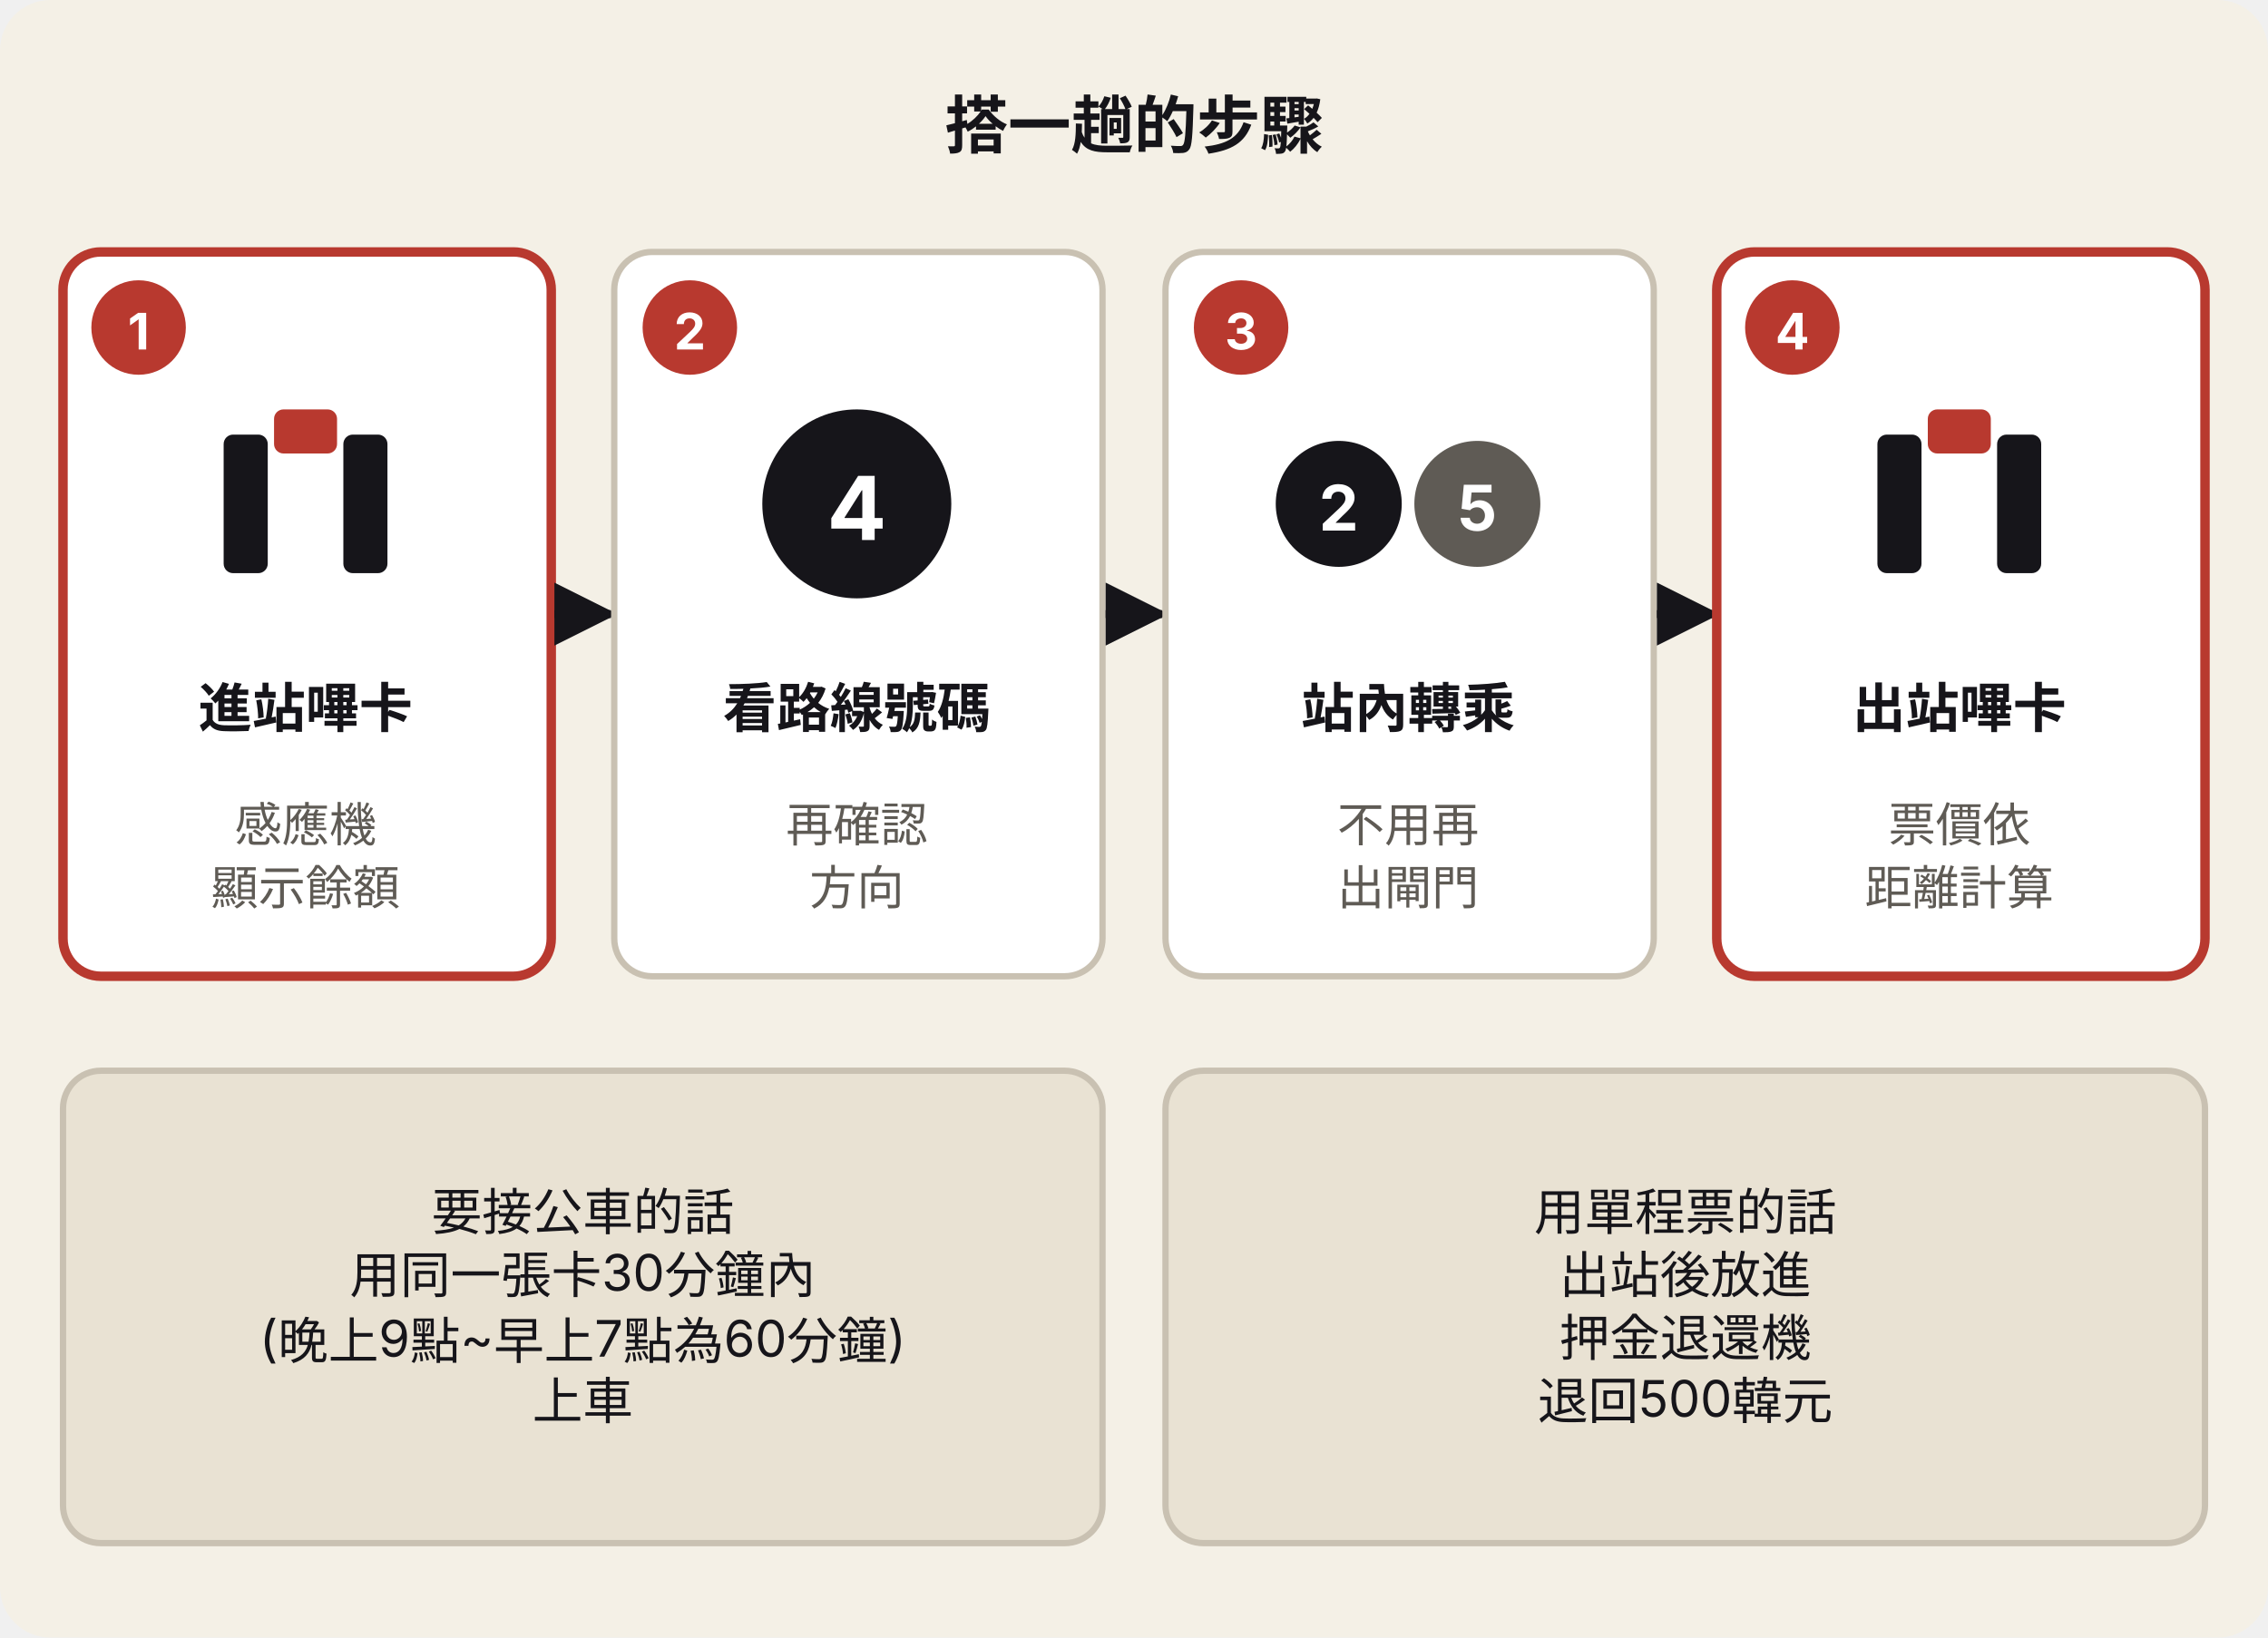
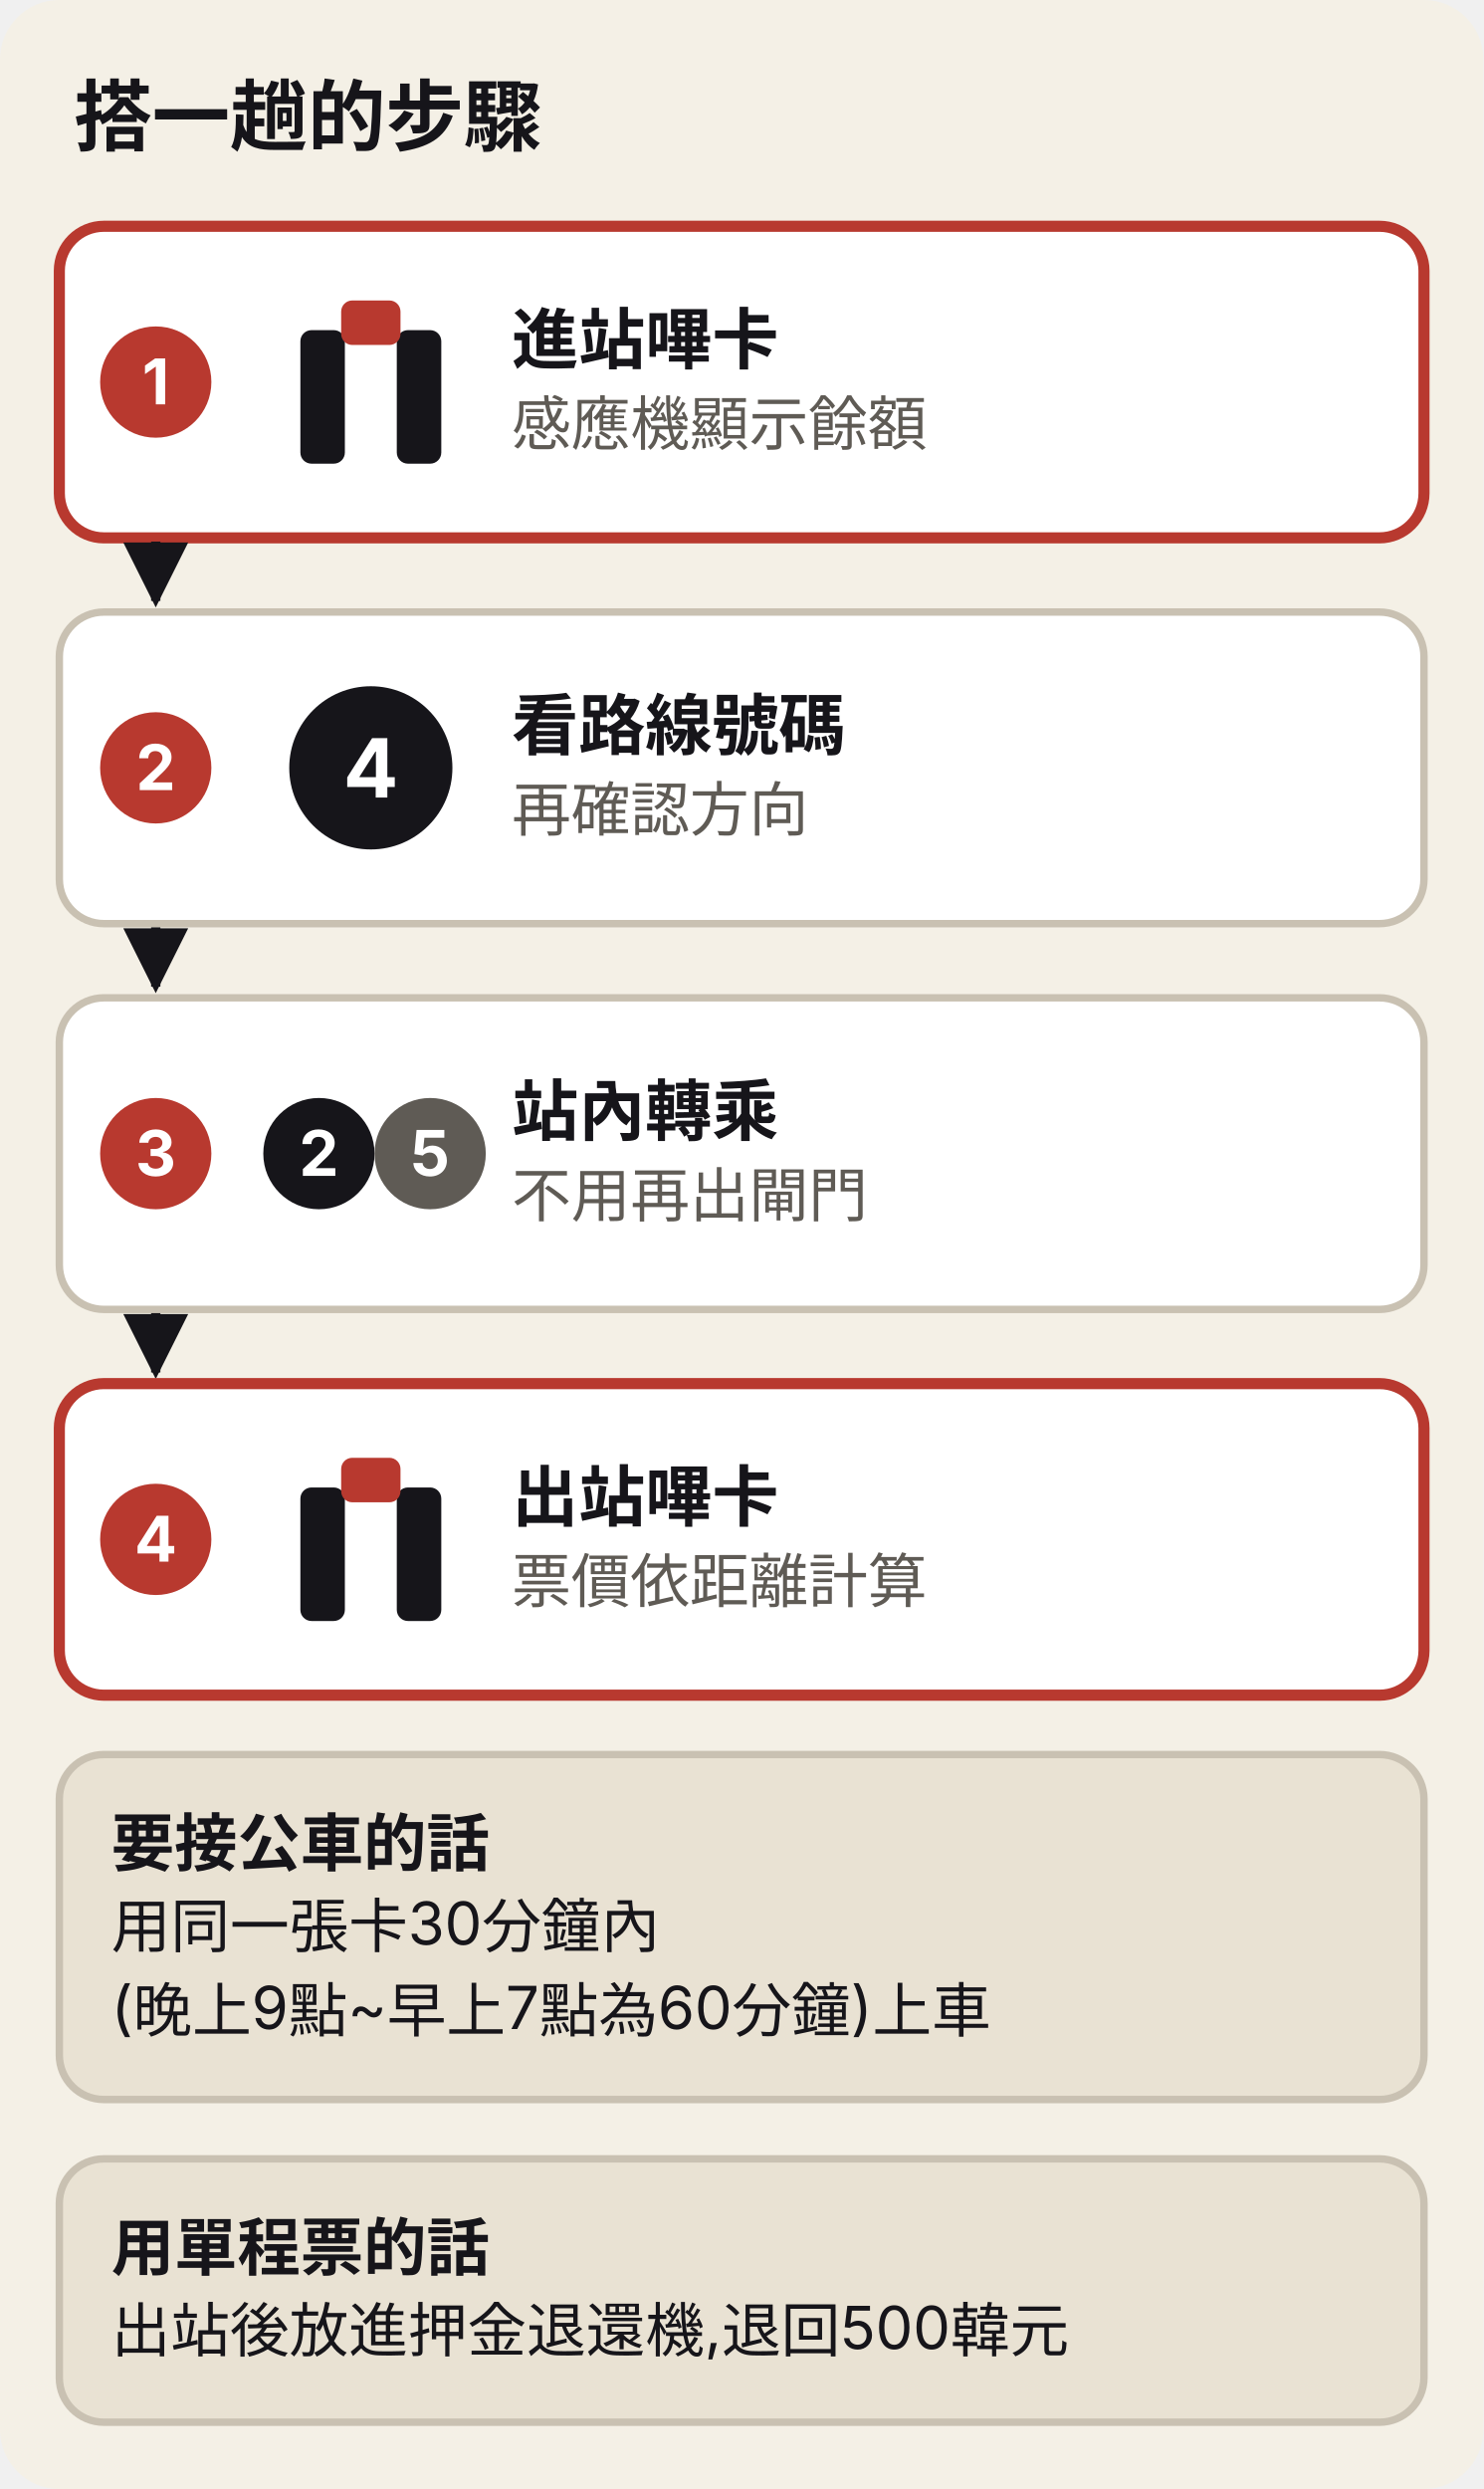
- <svg xmlns="http://www.w3.org/2000/svg" viewBox="0 0 720 520" role="img" aria-label="搭一趟的步驟" font-family="system-ui, -apple-system, &quot;Noto Sans KR&quot;, &quot;Noto Sans JP&quot;, &quot;Noto Sans TC&quot;, sans-serif">
-   <rect width="720" height="520" rx="16" fill="#f4f0e6" />
+ <svg xmlns="http://www.w3.org/2000/svg" viewBox="0 0 400 671" role="img" aria-label="搭一趟的步驟" font-family="system-ui, -apple-system, &quot;Noto Sans KR&quot;, &quot;Noto Sans JP&quot;, &quot;Noto Sans TC&quot;, sans-serif">
+   <rect width="400" height="671" rx="16" fill="#f4f0e6" />
  <defs>
-     <marker id="ah" viewBox="0 0 10 10" refX="9" refY="5" markerWidth="8" markerHeight="8" orient="auto-start-reverse">
+     <marker id="ah" viewBox="0 0 10 10" refX="9" refY="5" markerWidth="7" markerHeight="7" orient="auto-start-reverse">
      <path d="M0,0 L10,5 L0,10 z" fill="#16151a" />
    </marker>
  </defs>
-   <text x="360" y="40" font-size="20" fill="#16151a" text-anchor="middle" font-weight="bold" dominant-baseline="middle">搭一趟的步驟</text>
-   <rect x="20" y="80" width="155" height="230" rx="12" fill="#ffffff" stroke="#b8392f" stroke-width="3" />
-   <circle cx="44" cy="104" r="15" fill="#b8392f" />
-   <text x="44" y="105" font-size="16" fill="#ffffff" text-anchor="middle" font-weight="bold" dominant-baseline="middle">1</text>
-   <rect x="71" y="138" width="14" height="44" rx="3" fill="#16151a" />
-   <rect x="109" y="138" width="14" height="44" rx="3" fill="#16151a" />
-   <rect x="87" y="130" width="20" height="14" rx="3" fill="#b8392f" />
-   <text x="97" y="225" font-size="17" fill="#16151a" text-anchor="middle" font-weight="bold" dominant-baseline="middle">進站嗶卡</text>
-   <text x="97" y="262" font-size="15" fill="#5f5b55" text-anchor="middle" font-weight="normal" dominant-baseline="middle">感應機</text>
-   <text x="97" y="282" font-size="15" fill="#5f5b55" text-anchor="middle" font-weight="normal" dominant-baseline="middle">顯示餘額</text>
-   <line x1="176" y1="195" x2="194" y2="195" stroke="#16151a" stroke-width="2.5" marker-end="url(#ah)" />
-   <rect x="195" y="80" width="155" height="230" rx="12" fill="#ffffff" stroke="#c9c1b2" stroke-width="2" />
-   <circle cx="219" cy="104" r="15" fill="#b8392f" />
-   <text x="219" y="105" font-size="16" fill="#ffffff" text-anchor="middle" font-weight="bold" dominant-baseline="middle">2</text>
-   <circle cx="272" cy="160" r="30" fill="#16151a" />
-   <text x="272" y="161" font-size="28" fill="#ffffff" text-anchor="middle" font-weight="bold" dominant-baseline="middle">4</text>
-   <text x="272" y="225" font-size="17" fill="#16151a" text-anchor="middle" font-weight="bold" dominant-baseline="middle">看路線號碼</text>
-   <text x="272" y="262" font-size="15" fill="#5f5b55" text-anchor="middle" font-weight="normal" dominant-baseline="middle">再確認</text>
-   <text x="272" y="282" font-size="15" fill="#5f5b55" text-anchor="middle" font-weight="normal" dominant-baseline="middle">方向</text>
-   <line x1="351" y1="195" x2="369" y2="195" stroke="#16151a" stroke-width="2.5" marker-end="url(#ah)" />
-   <rect x="370" y="80" width="155" height="230" rx="12" fill="#ffffff" stroke="#c9c1b2" stroke-width="2" />
-   <circle cx="394" cy="104" r="15" fill="#b8392f" />
-   <text x="394" y="105" font-size="16" fill="#ffffff" text-anchor="middle" font-weight="bold" dominant-baseline="middle">3</text>
-   <circle cx="425" cy="160" r="20" fill="#16151a" />
-   <text x="425" y="161" font-size="20" fill="#ffffff" text-anchor="middle" font-weight="bold" dominant-baseline="middle">2</text>
-   <circle cx="469" cy="160" r="20" fill="#5f5b55" />
-   <text x="469" y="161" font-size="20" fill="#ffffff" text-anchor="middle" font-weight="bold" dominant-baseline="middle">5</text>
-   <text x="447" y="225" font-size="17" fill="#16151a" text-anchor="middle" font-weight="bold" dominant-baseline="middle">站內轉乘</text>
-   <text x="447" y="262" font-size="15" fill="#5f5b55" text-anchor="middle" font-weight="normal" dominant-baseline="middle">不用再</text>
-   <text x="447" y="282" font-size="15" fill="#5f5b55" text-anchor="middle" font-weight="normal" dominant-baseline="middle">出閘門</text>
-   <line x1="526" y1="195" x2="544" y2="195" stroke="#16151a" stroke-width="2.5" marker-end="url(#ah)" />
-   <rect x="545" y="80" width="155" height="230" rx="12" fill="#ffffff" stroke="#b8392f" stroke-width="3" />
-   <circle cx="569" cy="104" r="15" fill="#b8392f" />
-   <text x="569" y="105" font-size="16" fill="#ffffff" text-anchor="middle" font-weight="bold" dominant-baseline="middle">4</text>
-   <rect x="596" y="138" width="14" height="44" rx="3" fill="#16151a" />
-   <rect x="634" y="138" width="14" height="44" rx="3" fill="#16151a" />
-   <rect x="612" y="130" width="20" height="14" rx="3" fill="#b8392f" />
-   <text x="622" y="225" font-size="17" fill="#16151a" text-anchor="middle" font-weight="bold" dominant-baseline="middle">出站嗶卡</text>
-   <text x="622" y="262" font-size="15" fill="#5f5b55" text-anchor="middle" font-weight="normal" dominant-baseline="middle">票價依</text>
-   <text x="622" y="282" font-size="15" fill="#5f5b55" text-anchor="middle" font-weight="normal" dominant-baseline="middle">距離計算</text>
-   <rect x="20" y="340" width="330" height="150" rx="12" fill="#e9e2d3" stroke="#c9c1b2" stroke-width="2" />
-   <text x="185" y="385" font-size="16" fill="#16151a" text-anchor="middle" font-weight="normal" dominant-baseline="middle">要接公車的話</text>
-   <text x="185" y="405" font-size="16" fill="#16151a" text-anchor="middle" font-weight="normal" dominant-baseline="middle">用同一張卡30分鐘內</text>
-   <text x="185" y="425" font-size="16" fill="#16151a" text-anchor="middle" font-weight="normal" dominant-baseline="middle">(晚上9點~早上7點為60分鐘)</text>
-   <text x="185" y="445" font-size="16" fill="#16151a" text-anchor="middle" font-weight="normal" dominant-baseline="middle">上車</text>
-   <rect x="370" y="340" width="330" height="150" rx="12" fill="#e9e2d3" stroke="#c9c1b2" stroke-width="2" />
-   <text x="535" y="385" font-size="16" fill="#16151a" text-anchor="middle" font-weight="normal" dominant-baseline="middle">用單程票的話</text>
-   <text x="535" y="405" font-size="16" fill="#16151a" text-anchor="middle" font-weight="normal" dominant-baseline="middle">出站後放進</text>
-   <text x="535" y="425" font-size="16" fill="#16151a" text-anchor="middle" font-weight="normal" dominant-baseline="middle">押金退還機</text>
-   <text x="535" y="445" font-size="16" fill="#16151a" text-anchor="middle" font-weight="normal" dominant-baseline="middle">退回500韓元</text>
+   <text x="20" y="39" font-size="21" fill="#16151a" font-weight="bold" text-anchor="start">搭一趟的步驟</text>
+   <rect x="16" y="61" width="368" height="84" rx="12" fill="#ffffff" stroke="#b8392f" stroke-width="3" />
+   <circle cx="42" cy="103" r="15" fill="#b8392f" />
+   <text x="42" y="109" font-size="17" fill="#ffffff" font-weight="bold" text-anchor="middle">1</text>
+   <rect x="81" y="89" width="12" height="36" rx="3" fill="#16151a" />
+   <rect x="107" y="89" width="12" height="36" rx="3" fill="#16151a" />
+   <rect x="92" y="81" width="16" height="12" rx="3" fill="#b8392f" />
+   <text x="138" y="98" font-size="18" fill="#16151a" font-weight="bold" text-anchor="start">進站嗶卡</text>
+   <text x="138" y="120" font-size="16" fill="#5f5b55" text-anchor="start">感應機顯示餘額</text>
+   <line x1="42" y1="146" x2="42" y2="162" stroke="#16151a" stroke-width="2.5" marker-end="url(#ah)" />
+   <rect x="16" y="165" width="368" height="84" rx="12" fill="#ffffff" stroke="#c9c1b2" stroke-width="2" />
+   <circle cx="42" cy="207" r="15" fill="#b8392f" />
+   <text x="42" y="213" font-size="17" fill="#ffffff" font-weight="bold" text-anchor="middle">2</text>
+   <circle cx="100" cy="207" r="22" fill="#16151a" />
+   <text x="100" y="215" font-size="22" fill="#ffffff" font-weight="bold" text-anchor="middle">4</text>
+   <text x="138" y="202" font-size="18" fill="#16151a" font-weight="bold" text-anchor="start">看路線號碼</text>
+   <text x="138" y="224" font-size="16" fill="#5f5b55" text-anchor="start">再確認方向</text>
+   <line x1="42" y1="250" x2="42" y2="266" stroke="#16151a" stroke-width="2.5" marker-end="url(#ah)" />
+   <rect x="16" y="269" width="368" height="84" rx="12" fill="#ffffff" stroke="#c9c1b2" stroke-width="2" />
+   <circle cx="42" cy="311" r="15" fill="#b8392f" />
+   <text x="42" y="317" font-size="17" fill="#ffffff" font-weight="bold" text-anchor="middle">3</text>
+   <circle cx="86" cy="311" r="15" fill="#16151a" />
+   <circle cx="116" cy="311" r="15" fill="#5f5b55" />
+   <text x="86" y="317" font-size="17" fill="#ffffff" font-weight="bold" text-anchor="middle">2</text>
+   <text x="116" y="317" font-size="17" fill="#ffffff" font-weight="bold" text-anchor="middle">5</text>
+   <text x="138" y="306" font-size="18" fill="#16151a" font-weight="bold" text-anchor="start">站內轉乘</text>
+   <text x="138" y="328" font-size="16" fill="#5f5b55" text-anchor="start">不用再出閘門</text>
+   <line x1="42" y1="354" x2="42" y2="370" stroke="#16151a" stroke-width="2.5" marker-end="url(#ah)" />
+   <rect x="16" y="373" width="368" height="84" rx="12" fill="#ffffff" stroke="#b8392f" stroke-width="3" />
+   <circle cx="42" cy="415" r="15" fill="#b8392f" />
+   <text x="42" y="421" font-size="17" fill="#ffffff" font-weight="bold" text-anchor="middle">4</text>
+   <rect x="81" y="401" width="12" height="36" rx="3" fill="#16151a" />
+   <rect x="107" y="401" width="12" height="36" rx="3" fill="#16151a" />
+   <rect x="92" y="393" width="16" height="12" rx="3" fill="#b8392f" />
+   <text x="138" y="410" font-size="18" fill="#16151a" font-weight="bold" text-anchor="start">出站嗶卡</text>
+   <text x="138" y="432" font-size="16" fill="#5f5b55" text-anchor="start">票價依距離計算</text>
+   <rect x="16" y="473" width="368" height="93" rx="12" fill="#e9e2d3" stroke="#c9c1b2" stroke-width="2" />
+   <text x="30" y="503" font-size="17" fill="#16151a" font-weight="bold" text-anchor="start">要接公車的話</text>
+   <text x="30" y="525" font-size="16" fill="#16151a" text-anchor="start">用同一張卡30分鐘內</text>
+   <text x="30" y="547" font-size="16" fill="#16151a" text-anchor="start">(晚上9點~早上7點為60分鐘)上車</text>
+   <rect x="16" y="582" width="368" height="71" rx="12" fill="#e9e2d3" stroke="#c9c1b2" stroke-width="2" />
+   <text x="30" y="612" font-size="17" fill="#16151a" font-weight="bold" text-anchor="start">用單程票的話</text>
+   <text x="30" y="634" font-size="16" fill="#16151a" text-anchor="start">出站後放進押金退還機,退回500韓元</text>
</svg>
